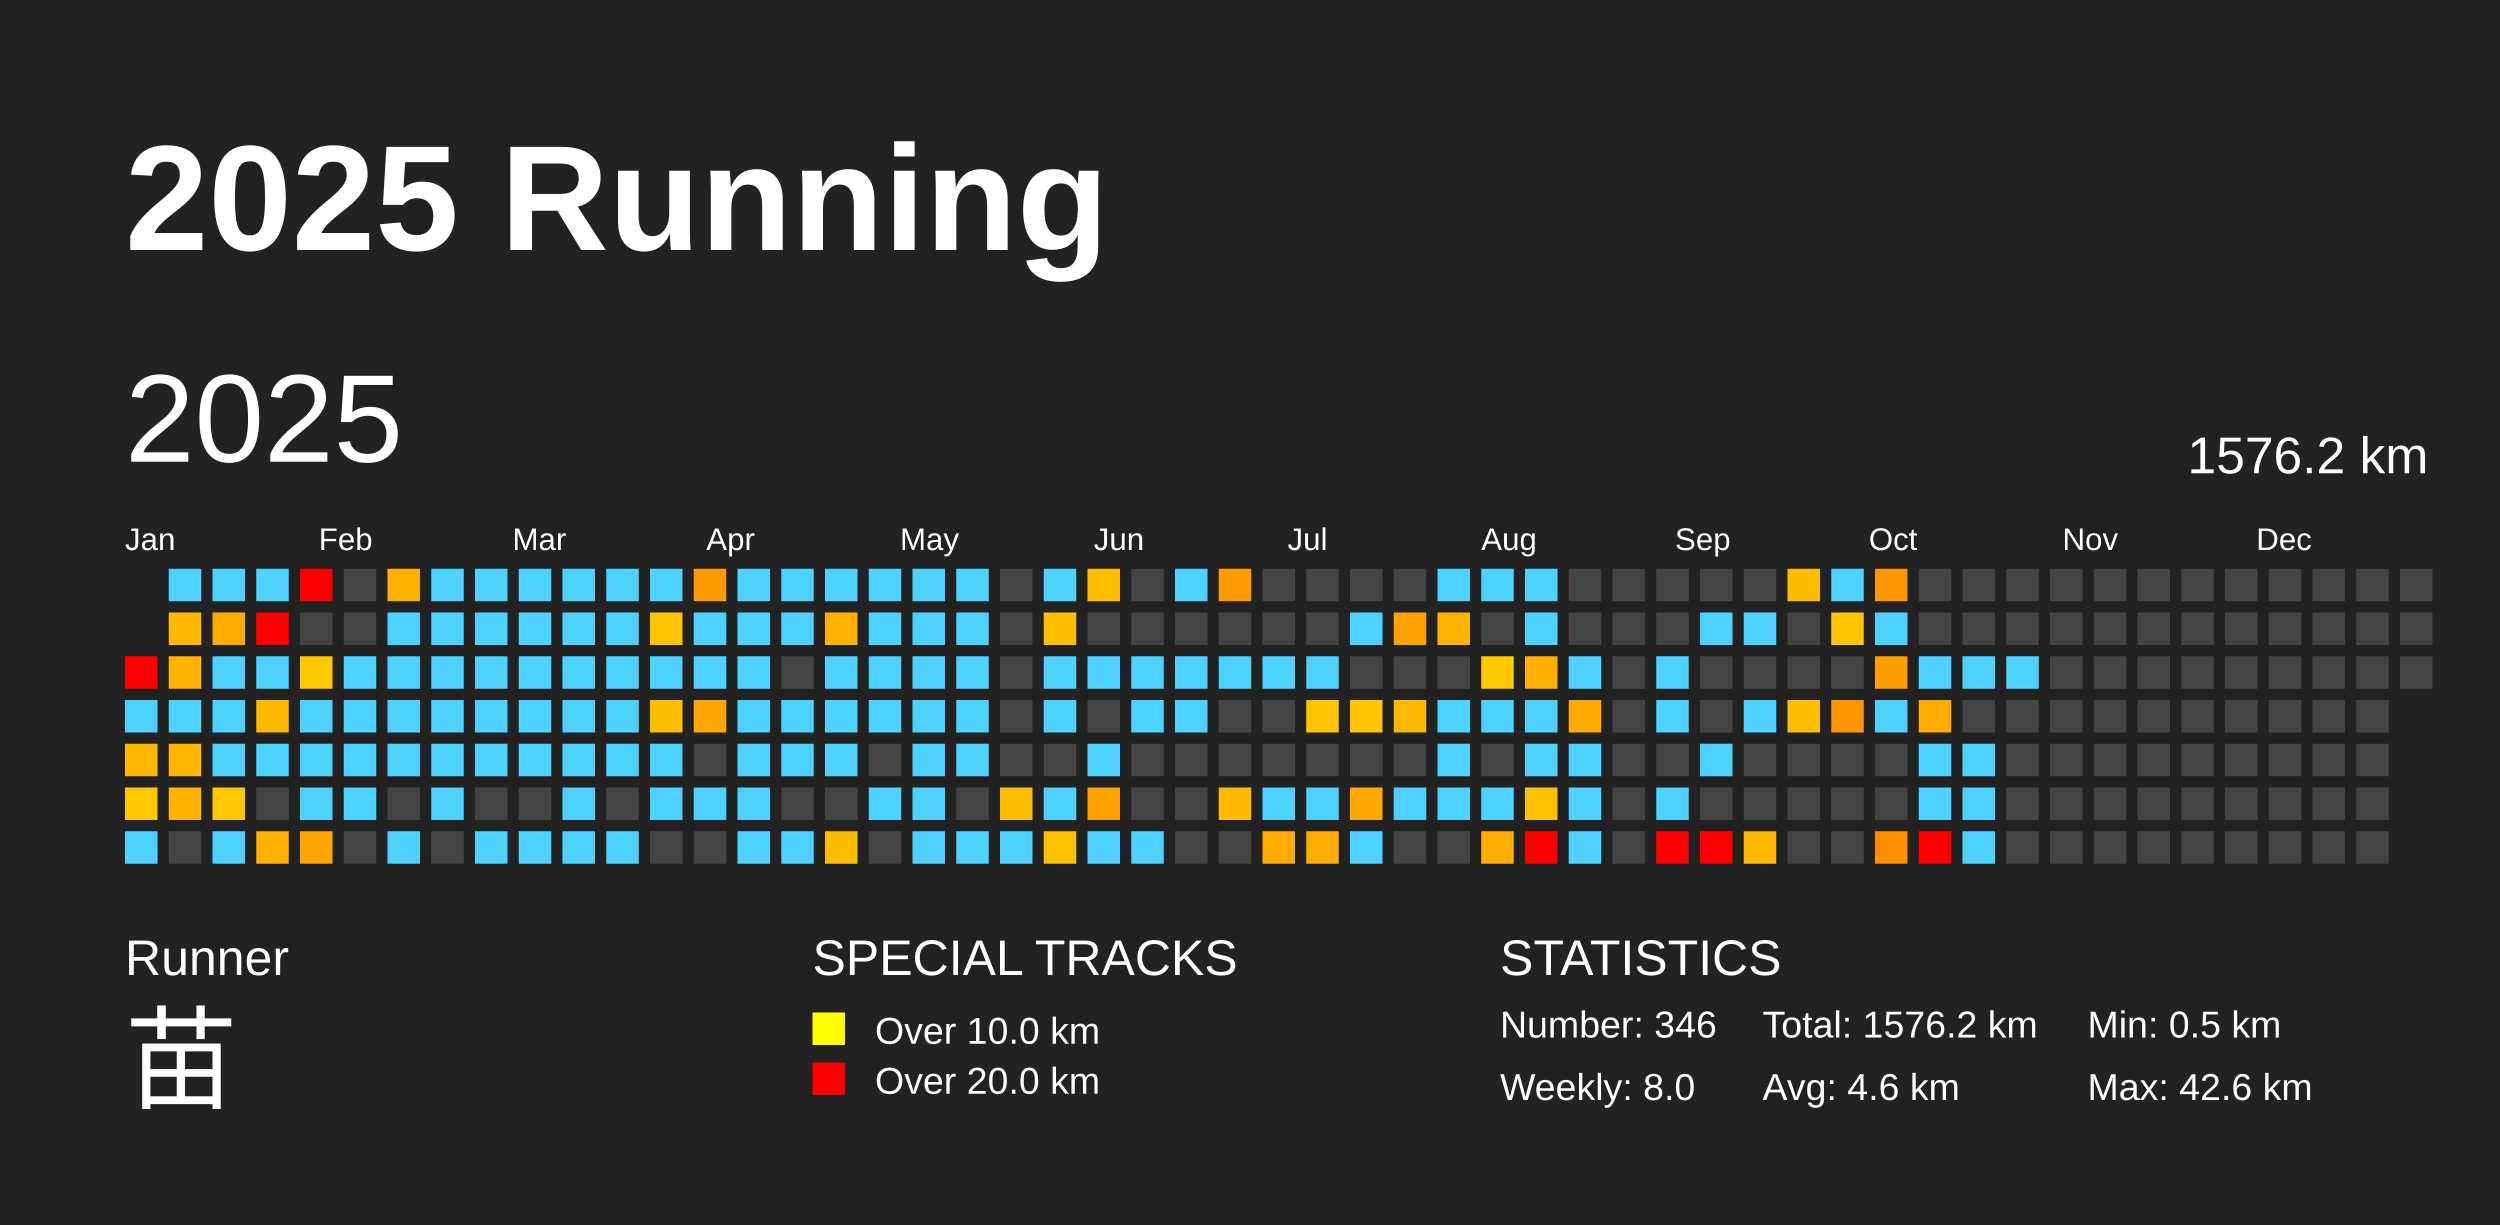
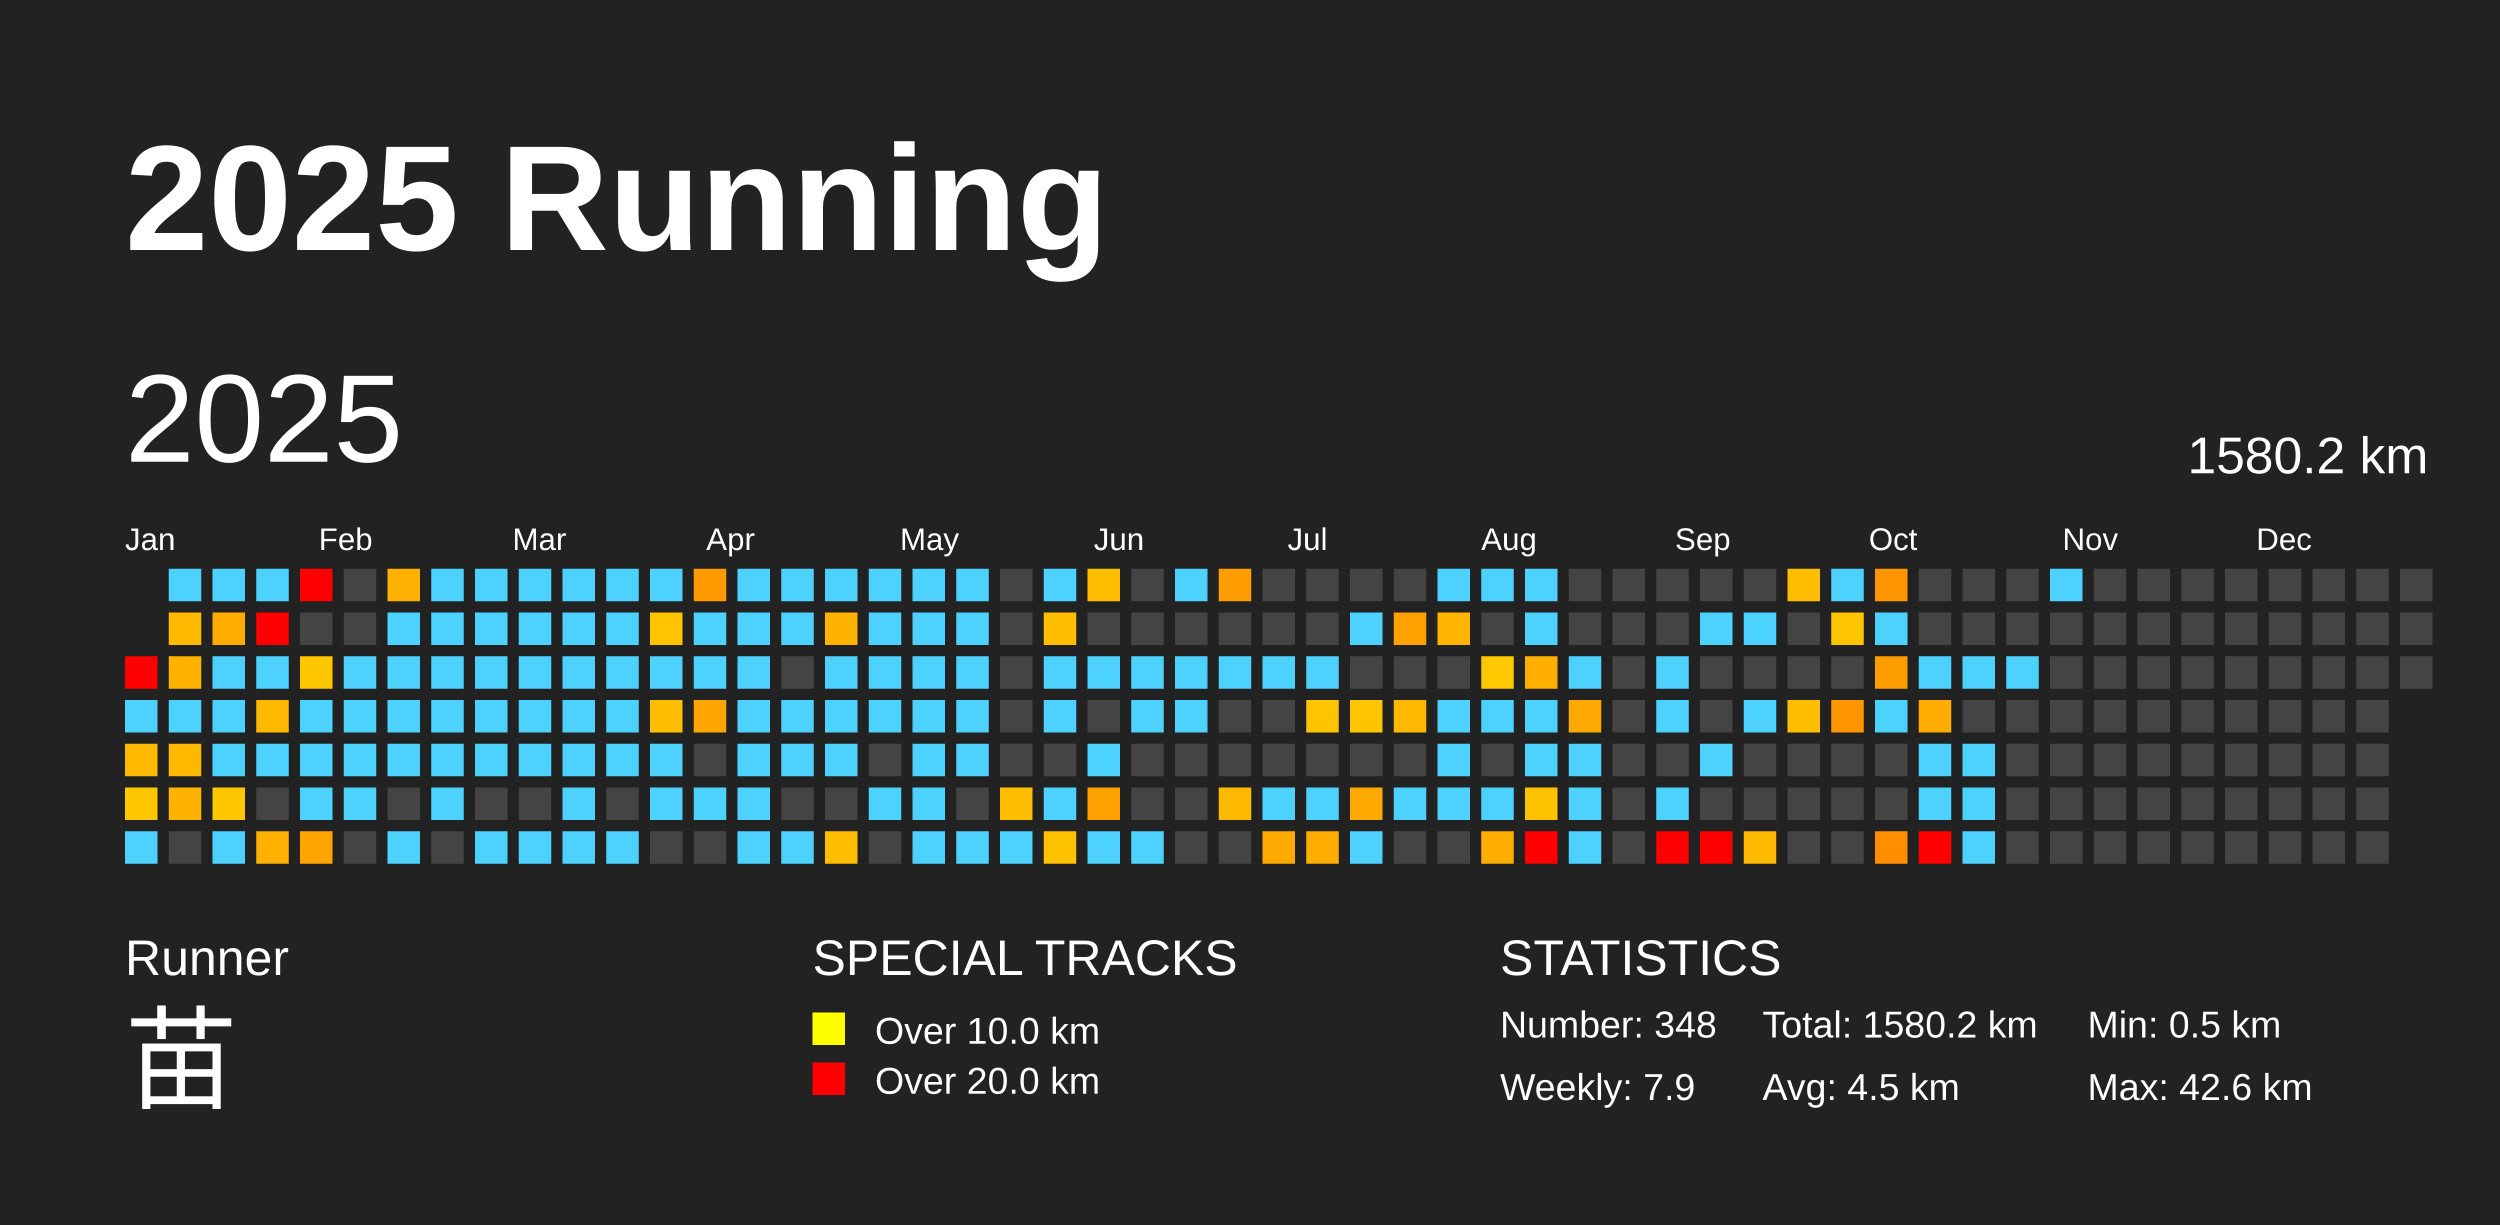
<svg xmlns="http://www.w3.org/2000/svg" baseProfile="full" height="98mm" version="1.1" viewBox="0,0,200,98" width="200mm">
  <defs />
  <rect fill="#222222" height="98" width="200" x="0" y="0" />
  <text fill="#FFFFFF" style="font-size:12px; font-family:Arial; font-weight:bold;" x="10" y="20">2025 Running</text>
  <text fill="#FFFFFF" style="font-size:4px; font-family:Arial" x="10" y="78">Runner</text>
  <text fill="#FFFFFF" style="font-size:9px; font-family:Arial" x="10" y="88">苗</text>
  <text fill="#FFFFFF" style="font-size:4px; font-family:Arial" x="65" y="78">SPECIAL TRACKS</text>
  <rect fill="yellow" height="2.6" width="2.6" x="65" y="81" />
  <text fill="#FFFFFF" style="font-size:3px; font-family:Arial" x="70" y="83.5">Over 10.0 km</text>
  <rect fill="red" height="2.6" width="2.6" x="65" y="85" />
  <text fill="#FFFFFF" style="font-size:3px; font-family:Arial" x="70" y="87.5">Over 20.0 km</text>
  <text fill="#FFFFFF" style="font-size:4px; font-family:Arial" x="120" y="78">STATISTICS</text>
-   <text fill="#FFFFFF" style="font-size:3px; font-family:Arial" x="120" y="83">Number: 346</text>
-   <text fill="#FFFFFF" style="font-size:3px; font-family:Arial" x="120" y="88">Weekly: 8.0</text>
-   <text fill="#FFFFFF" style="font-size:3px; font-family:Arial" x="141" y="83">Total: 1576.2 km</text>
-   <text fill="#FFFFFF" style="font-size:3px; font-family:Arial" x="141" y="88">Avg: 4.6 km</text>
+   <text fill="#FFFFFF" style="font-size:3px; font-family:Arial" x="120" y="83">Number: 348</text>
+   <text fill="#FFFFFF" style="font-size:3px; font-family:Arial" x="120" y="88">Weekly: 7.9</text>
+   <text fill="#FFFFFF" style="font-size:3px; font-family:Arial" x="141" y="83">Total: 1580.2 km</text>
+   <text fill="#FFFFFF" style="font-size:3px; font-family:Arial" x="141" y="88">Avg: 4.5 km</text>
  <text fill="#FFFFFF" style="font-size:3px; font-family:Arial" x="167" y="83">Min: 0.5 km</text>
  <text fill="#FFFFFF" style="font-size:3px; font-family:Arial" x="167" y="88">Max: 42.6 km</text>
  <text dominant-baseline="hanging" fill="#FFFFFF" style="font-size:10.0px; font-family:Arial;" x="10" y="30">2025</text>
-   <text dominant-baseline="hanging" fill="#FFFFFF" style="font-size:4.125px; font-family:Arial;" x="175" y="35">1576.2 km</text>
+   <text dominant-baseline="hanging" fill="#FFFFFF" style="font-size:4.125px; font-family:Arial;" x="175" y="35">1580.2 km</text>
  <text fill="#FFFFFF" style="font-size:2.5px; font-family:Arial" x="10.0" y="44">Jan</text>
  <text fill="#FFFFFF" style="font-size:2.5px; font-family:Arial" x="25.5" y="44">Feb</text>
  <text fill="#FFFFFF" style="font-size:2.5px; font-family:Arial" x="41.0" y="44">Mar</text>
  <text fill="#FFFFFF" style="font-size:2.5px; font-family:Arial" x="56.5" y="44">Apr</text>
  <text fill="#FFFFFF" style="font-size:2.5px; font-family:Arial" x="72.0" y="44">May</text>
  <text fill="#FFFFFF" style="font-size:2.5px; font-family:Arial" x="87.5" y="44">Jun</text>
  <text fill="#FFFFFF" style="font-size:2.5px; font-family:Arial" x="103.0" y="44">Jul</text>
  <text fill="#FFFFFF" style="font-size:2.5px; font-family:Arial" x="118.5" y="44">Aug</text>
  <text fill="#FFFFFF" style="font-size:2.5px; font-family:Arial" x="134.0" y="44">Sep</text>
  <text fill="#FFFFFF" style="font-size:2.5px; font-family:Arial" x="149.5" y="44">Oct</text>
  <text fill="#FFFFFF" style="font-size:2.5px; font-family:Arial" x="165.0" y="44">Nov</text>
  <text fill="#FFFFFF" style="font-size:2.5px; font-family:Arial" x="180.5" y="44">Dec</text>
  <rect fill="red" height="2.6" width="2.6" x="10.0" y="52.5" />
  <rect fill="#4dd2ff" height="2.6" width="2.6" x="10.0" y="56.0" />
  <rect fill="#ffb800" height="2.6" width="2.6" x="10.0" y="59.5" />
  <rect fill="#ffc700" height="2.6" width="2.6" x="10.0" y="63.0" />
  <rect fill="#4dd2ff" height="2.6" width="2.6" x="10.0" y="66.5" />
  <rect fill="#4dd2ff" height="2.6" width="2.6" x="13.5" y="45.5" />
  <rect fill="#ffb900" height="2.6" width="2.6" x="13.5" y="49.0" />
  <rect fill="#ffb300" height="2.6" width="2.6" x="13.5" y="52.5" />
  <rect fill="#4dd2ff" height="2.6" width="2.6" x="13.5" y="56.0" />
  <rect fill="#ffb700" height="2.6" width="2.6" x="13.5" y="59.5" />
  <rect fill="#ffb300" height="2.6" width="2.6" x="13.5" y="63.0" />
  <rect fill="#444444" height="2.6" width="2.6" x="13.5" y="66.5" />
  <rect fill="#4dd2ff" height="2.6" width="2.6" x="17.0" y="45.5" />
  <rect fill="#ffac00" height="2.6" width="2.6" x="17.0" y="49.0" />
  <rect fill="#4dd2ff" height="2.6" width="2.6" x="17.0" y="52.5" />
  <rect fill="#4dd2ff" height="2.6" width="2.6" x="17.0" y="56.0" />
  <rect fill="#4dd2ff" height="2.6" width="2.6" x="17.0" y="59.5" />
  <rect fill="#ffc700" height="2.6" width="2.6" x="17.0" y="63.0" />
  <rect fill="#4dd2ff" height="2.6" width="2.6" x="17.0" y="66.5" />
  <rect fill="#4dd2ff" height="2.6" width="2.6" x="20.5" y="45.5" />
  <rect fill="red" height="2.6" width="2.6" x="20.5" y="49.0" />
  <rect fill="#4dd2ff" height="2.6" width="2.6" x="20.5" y="52.5" />
  <rect fill="#ffb900" height="2.6" width="2.6" x="20.5" y="56.0" />
  <rect fill="#4dd2ff" height="2.6" width="2.6" x="20.5" y="59.5" />
  <rect fill="#444444" height="2.6" width="2.6" x="20.5" y="63.0" />
  <rect fill="#ffb000" height="2.6" width="2.6" x="20.5" y="66.5" />
  <rect fill="red" height="2.6" width="2.6" x="24.0" y="45.5" />
  <rect fill="#444444" height="2.6" width="2.6" x="24.0" y="49.0" />
  <rect fill="#ffc700" height="2.6" width="2.6" x="24.0" y="52.5" />
  <rect fill="#4dd2ff" height="2.6" width="2.6" x="24.0" y="56.0" />
  <rect fill="#4dd2ff" height="2.6" width="2.6" x="24.0" y="59.5" />
  <rect fill="#4dd2ff" height="2.6" width="2.6" x="24.0" y="63.0" />
  <rect fill="#ffa500" height="2.6" width="2.6" x="24.0" y="66.5" />
  <rect fill="#444444" height="2.6" width="2.6" x="27.5" y="45.5" />
  <rect fill="#444444" height="2.6" width="2.6" x="27.5" y="49.0" />
  <rect fill="#4dd2ff" height="2.6" width="2.6" x="27.5" y="52.5" />
  <rect fill="#4dd2ff" height="2.6" width="2.6" x="27.5" y="56.0" />
  <rect fill="#4dd2ff" height="2.6" width="2.6" x="27.5" y="59.5" />
  <rect fill="#4dd2ff" height="2.6" width="2.6" x="27.5" y="63.0" />
  <rect fill="#444444" height="2.6" width="2.6" x="27.5" y="66.5" />
  <rect fill="#ffb100" height="2.6" width="2.6" x="31.0" y="45.5" />
  <rect fill="#4dd2ff" height="2.6" width="2.6" x="31.0" y="49.0" />
  <rect fill="#4dd2ff" height="2.6" width="2.6" x="31.0" y="52.5" />
  <rect fill="#4dd2ff" height="2.6" width="2.6" x="31.0" y="56.0" />
  <rect fill="#4dd2ff" height="2.6" width="2.6" x="31.0" y="59.5" />
  <rect fill="#444444" height="2.6" width="2.6" x="31.0" y="63.0" />
  <rect fill="#4dd2ff" height="2.6" width="2.6" x="31.0" y="66.5" />
  <rect fill="#4dd2ff" height="2.6" width="2.6" x="34.5" y="45.5" />
  <rect fill="#4dd2ff" height="2.6" width="2.6" x="34.5" y="49.0" />
  <rect fill="#4dd2ff" height="2.6" width="2.6" x="34.5" y="52.5" />
  <rect fill="#4dd2ff" height="2.6" width="2.6" x="34.5" y="56.0" />
  <rect fill="#4dd2ff" height="2.6" width="2.6" x="34.5" y="59.5" />
  <rect fill="#4dd2ff" height="2.6" width="2.6" x="34.5" y="63.0" />
  <rect fill="#444444" height="2.6" width="2.6" x="34.5" y="66.5" />
  <rect fill="#4dd2ff" height="2.6" width="2.6" x="38.0" y="45.5" />
  <rect fill="#4dd2ff" height="2.6" width="2.6" x="38.0" y="49.0" />
  <rect fill="#4dd2ff" height="2.6" width="2.6" x="38.0" y="52.5" />
  <rect fill="#4dd2ff" height="2.6" width="2.6" x="38.0" y="56.0" />
  <rect fill="#4dd2ff" height="2.6" width="2.6" x="38.0" y="59.5" />
  <rect fill="#444444" height="2.6" width="2.6" x="38.0" y="63.0" />
  <rect fill="#4dd2ff" height="2.6" width="2.6" x="38.0" y="66.5" />
  <rect fill="#4dd2ff" height="2.6" width="2.6" x="41.5" y="45.5" />
  <rect fill="#4dd2ff" height="2.6" width="2.6" x="41.5" y="49.0" />
  <rect fill="#4dd2ff" height="2.6" width="2.6" x="41.5" y="52.5" />
  <rect fill="#4dd2ff" height="2.6" width="2.6" x="41.5" y="56.0" />
  <rect fill="#4dd2ff" height="2.6" width="2.6" x="41.5" y="59.5" />
  <rect fill="#444444" height="2.6" width="2.6" x="41.5" y="63.0" />
  <rect fill="#4dd2ff" height="2.6" width="2.6" x="41.5" y="66.5" />
  <rect fill="#4dd2ff" height="2.6" width="2.6" x="45.0" y="45.5" />
  <rect fill="#4dd2ff" height="2.6" width="2.6" x="45.0" y="49.0" />
  <rect fill="#4dd2ff" height="2.6" width="2.6" x="45.0" y="52.5" />
  <rect fill="#4dd2ff" height="2.6" width="2.6" x="45.0" y="56.0" />
  <rect fill="#4dd2ff" height="2.6" width="2.6" x="45.0" y="59.5" />
  <rect fill="#4dd2ff" height="2.6" width="2.6" x="45.0" y="63.0" />
  <rect fill="#4dd2ff" height="2.6" width="2.6" x="45.0" y="66.5" />
  <rect fill="#4dd2ff" height="2.6" width="2.6" x="48.5" y="45.5" />
  <rect fill="#4dd2ff" height="2.6" width="2.6" x="48.5" y="49.0" />
  <rect fill="#4dd2ff" height="2.6" width="2.6" x="48.5" y="52.5" />
  <rect fill="#4dd2ff" height="2.6" width="2.6" x="48.5" y="56.0" />
  <rect fill="#4dd2ff" height="2.6" width="2.6" x="48.5" y="59.5" />
  <rect fill="#444444" height="2.6" width="2.6" x="48.5" y="63.0" />
  <rect fill="#4dd2ff" height="2.6" width="2.6" x="48.5" y="66.5" />
  <rect fill="#4dd2ff" height="2.6" width="2.6" x="52.0" y="45.5" />
  <rect fill="#ffc400" height="2.6" width="2.6" x="52.0" y="49.0" />
  <rect fill="#4dd2ff" height="2.6" width="2.6" x="52.0" y="52.5" />
  <rect fill="#ffbf00" height="2.6" width="2.6" x="52.0" y="56.0" />
  <rect fill="#4dd2ff" height="2.6" width="2.6" x="52.0" y="59.5" />
  <rect fill="#4dd2ff" height="2.6" width="2.6" x="52.0" y="63.0" />
  <rect fill="#444444" height="2.6" width="2.6" x="52.0" y="66.5" />
  <rect fill="#ff9b00" height="2.6" width="2.6" x="55.5" y="45.5" />
  <rect fill="#4dd2ff" height="2.6" width="2.6" x="55.5" y="49.0" />
  <rect fill="#4dd2ff" height="2.6" width="2.6" x="55.5" y="52.5" />
  <rect fill="#ffa700" height="2.6" width="2.6" x="55.5" y="56.0" />
  <rect fill="#444444" height="2.6" width="2.6" x="55.5" y="59.5" />
  <rect fill="#4dd2ff" height="2.6" width="2.6" x="55.5" y="63.0" />
  <rect fill="#444444" height="2.6" width="2.6" x="55.5" y="66.5" />
  <rect fill="#4dd2ff" height="2.6" width="2.6" x="59.0" y="45.5" />
  <rect fill="#4dd2ff" height="2.6" width="2.6" x="59.0" y="49.0" />
  <rect fill="#4dd2ff" height="2.6" width="2.6" x="59.0" y="52.5" />
  <rect fill="#4dd2ff" height="2.6" width="2.6" x="59.0" y="56.0" />
  <rect fill="#4dd2ff" height="2.6" width="2.6" x="59.0" y="59.5" />
  <rect fill="#4dd2ff" height="2.6" width="2.6" x="59.0" y="63.0" />
  <rect fill="#4dd2ff" height="2.6" width="2.6" x="59.0" y="66.5" />
  <rect fill="#4dd2ff" height="2.6" width="2.6" x="62.5" y="45.5" />
  <rect fill="#4dd2ff" height="2.6" width="2.6" x="62.5" y="49.0" />
  <rect fill="#444444" height="2.6" width="2.6" x="62.5" y="52.5" />
  <rect fill="#4dd2ff" height="2.6" width="2.6" x="62.5" y="56.0" />
  <rect fill="#4dd2ff" height="2.6" width="2.6" x="62.5" y="59.5" />
  <rect fill="#444444" height="2.6" width="2.6" x="62.5" y="63.0" />
  <rect fill="#4dd2ff" height="2.6" width="2.6" x="62.5" y="66.5" />
  <rect fill="#4dd2ff" height="2.6" width="2.6" x="66.0" y="45.5" />
  <rect fill="#ffb300" height="2.6" width="2.6" x="66.0" y="49.0" />
  <rect fill="#4dd2ff" height="2.6" width="2.6" x="66.0" y="52.5" />
  <rect fill="#4dd2ff" height="2.6" width="2.6" x="66.0" y="56.0" />
  <rect fill="#4dd2ff" height="2.6" width="2.6" x="66.0" y="59.5" />
  <rect fill="#444444" height="2.6" width="2.6" x="66.0" y="63.0" />
  <rect fill="#ffbd00" height="2.6" width="2.6" x="66.0" y="66.5" />
  <rect fill="#4dd2ff" height="2.6" width="2.6" x="69.5" y="45.5" />
  <rect fill="#4dd2ff" height="2.6" width="2.6" x="69.5" y="49.0" />
  <rect fill="#4dd2ff" height="2.6" width="2.6" x="69.5" y="52.5" />
  <rect fill="#4dd2ff" height="2.6" width="2.6" x="69.5" y="56.0" />
  <rect fill="#444444" height="2.6" width="2.6" x="69.5" y="59.5" />
  <rect fill="#4dd2ff" height="2.6" width="2.6" x="69.5" y="63.0" />
  <rect fill="#444444" height="2.6" width="2.6" x="69.5" y="66.5" />
  <rect fill="#4dd2ff" height="2.6" width="2.6" x="73.0" y="45.5" />
  <rect fill="#4dd2ff" height="2.6" width="2.6" x="73.0" y="49.0" />
  <rect fill="#4dd2ff" height="2.6" width="2.6" x="73.0" y="52.5" />
  <rect fill="#4dd2ff" height="2.6" width="2.6" x="73.0" y="56.0" />
  <rect fill="#4dd2ff" height="2.6" width="2.6" x="73.0" y="59.5" />
  <rect fill="#4dd2ff" height="2.6" width="2.6" x="73.0" y="63.0" />
  <rect fill="#4dd2ff" height="2.6" width="2.6" x="73.0" y="66.5" />
  <rect fill="#4dd2ff" height="2.6" width="2.6" x="76.5" y="45.5" />
  <rect fill="#4dd2ff" height="2.6" width="2.6" x="76.5" y="49.0" />
  <rect fill="#4dd2ff" height="2.6" width="2.6" x="76.5" y="52.5" />
  <rect fill="#4dd2ff" height="2.6" width="2.6" x="76.5" y="56.0" />
  <rect fill="#4dd2ff" height="2.6" width="2.6" x="76.5" y="59.5" />
  <rect fill="#444444" height="2.6" width="2.6" x="76.5" y="63.0" />
  <rect fill="#4dd2ff" height="2.6" width="2.6" x="76.5" y="66.5" />
  <rect fill="#444444" height="2.6" width="2.6" x="80.0" y="45.5" />
  <rect fill="#444444" height="2.6" width="2.6" x="80.0" y="49.0" />
  <rect fill="#444444" height="2.6" width="2.6" x="80.0" y="52.5" />
  <rect fill="#444444" height="2.6" width="2.6" x="80.0" y="56.0" />
  <rect fill="#444444" height="2.6" width="2.6" x="80.0" y="59.5" />
  <rect fill="#ffbe00" height="2.6" width="2.6" x="80.0" y="63.0" />
  <rect fill="#4dd2ff" height="2.6" width="2.6" x="80.0" y="66.5" />
  <rect fill="#4dd2ff" height="2.6" width="2.6" x="83.5" y="45.5" />
  <rect fill="#ffbe00" height="2.6" width="2.6" x="83.5" y="49.0" />
  <rect fill="#4dd2ff" height="2.6" width="2.6" x="83.5" y="52.5" />
  <rect fill="#4dd2ff" height="2.6" width="2.6" x="83.5" y="56.0" />
  <rect fill="#444444" height="2.6" width="2.6" x="83.5" y="59.5" />
  <rect fill="#4dd2ff" height="2.6" width="2.6" x="83.5" y="63.0" />
  <rect fill="#ffc200" height="2.6" width="2.6" x="83.5" y="66.5" />
  <rect fill="#ffbf00" height="2.6" width="2.6" x="87.0" y="45.5" />
  <rect fill="#444444" height="2.6" width="2.6" x="87.0" y="49.0" />
  <rect fill="#4dd2ff" height="2.6" width="2.6" x="87.0" y="52.5" />
  <rect fill="#444444" height="2.6" width="2.6" x="87.0" y="56.0" />
  <rect fill="#4dd2ff" height="2.6" width="2.6" x="87.0" y="59.5" />
  <rect fill="#ffa200" height="2.6" width="2.6" x="87.0" y="63.0" />
  <rect fill="#4dd2ff" height="2.6" width="2.6" x="87.0" y="66.5" />
  <rect fill="#444444" height="2.6" width="2.6" x="90.5" y="45.5" />
  <rect fill="#444444" height="2.6" width="2.6" x="90.5" y="49.0" />
  <rect fill="#4dd2ff" height="2.6" width="2.6" x="90.5" y="52.5" />
  <rect fill="#4dd2ff" height="2.6" width="2.6" x="90.5" y="56.0" />
  <rect fill="#444444" height="2.6" width="2.6" x="90.5" y="59.5" />
  <rect fill="#444444" height="2.6" width="2.6" x="90.5" y="63.0" />
  <rect fill="#4dd2ff" height="2.6" width="2.6" x="90.5" y="66.5" />
  <rect fill="#4dd2ff" height="2.6" width="2.6" x="94.0" y="45.5" />
  <rect fill="#444444" height="2.6" width="2.6" x="94.0" y="49.0" />
  <rect fill="#4dd2ff" height="2.6" width="2.6" x="94.0" y="52.5" />
  <rect fill="#4dd2ff" height="2.6" width="2.6" x="94.0" y="56.0" />
  <rect fill="#444444" height="2.6" width="2.6" x="94.0" y="59.5" />
  <rect fill="#444444" height="2.6" width="2.6" x="94.0" y="63.0" />
  <rect fill="#444444" height="2.6" width="2.6" x="94.0" y="66.5" />
  <rect fill="#ff9c00" height="2.6" width="2.6" x="97.5" y="45.5" />
  <rect fill="#444444" height="2.6" width="2.6" x="97.5" y="49.0" />
  <rect fill="#4dd2ff" height="2.6" width="2.6" x="97.5" y="52.5" />
  <rect fill="#444444" height="2.6" width="2.6" x="97.5" y="56.0" />
  <rect fill="#444444" height="2.6" width="2.6" x="97.5" y="59.5" />
  <rect fill="#ffb900" height="2.6" width="2.6" x="97.5" y="63.0" />
  <rect fill="#444444" height="2.6" width="2.6" x="97.5" y="66.5" />
  <rect fill="#444444" height="2.6" width="2.6" x="101.0" y="45.5" />
  <rect fill="#444444" height="2.6" width="2.6" x="101.0" y="49.0" />
  <rect fill="#4dd2ff" height="2.6" width="2.6" x="101.0" y="52.5" />
  <rect fill="#444444" height="2.6" width="2.6" x="101.0" y="56.0" />
  <rect fill="#444444" height="2.6" width="2.6" x="101.0" y="59.5" />
  <rect fill="#4dd2ff" height="2.6" width="2.6" x="101.0" y="63.0" />
  <rect fill="#ffaa00" height="2.6" width="2.6" x="101.0" y="66.5" />
  <rect fill="#444444" height="2.6" width="2.6" x="104.5" y="45.5" />
  <rect fill="#444444" height="2.6" width="2.6" x="104.5" y="49.0" />
  <rect fill="#4dd2ff" height="2.6" width="2.6" x="104.5" y="52.5" />
  <rect fill="#ffc400" height="2.6" width="2.6" x="104.5" y="56.0" />
  <rect fill="#444444" height="2.6" width="2.6" x="104.5" y="59.5" />
  <rect fill="#4dd2ff" height="2.6" width="2.6" x="104.5" y="63.0" />
  <rect fill="#ffad00" height="2.6" width="2.6" x="104.5" y="66.5" />
  <rect fill="#444444" height="2.6" width="2.6" x="108.0" y="45.5" />
  <rect fill="#4dd2ff" height="2.6" width="2.6" x="108.0" y="49.0" />
  <rect fill="#444444" height="2.6" width="2.6" x="108.0" y="52.5" />
  <rect fill="#ffc400" height="2.6" width="2.6" x="108.0" y="56.0" />
  <rect fill="#444444" height="2.6" width="2.6" x="108.0" y="59.5" />
  <rect fill="#ffa800" height="2.6" width="2.6" x="108.0" y="63.0" />
  <rect fill="#4dd2ff" height="2.6" width="2.6" x="108.0" y="66.5" />
  <rect fill="#444444" height="2.6" width="2.6" x="111.5" y="45.5" />
  <rect fill="#ffa200" height="2.6" width="2.6" x="111.5" y="49.0" />
  <rect fill="#444444" height="2.6" width="2.6" x="111.5" y="52.5" />
  <rect fill="#ffb800" height="2.6" width="2.6" x="111.5" y="56.0" />
  <rect fill="#444444" height="2.6" width="2.6" x="111.5" y="59.5" />
  <rect fill="#4dd2ff" height="2.6" width="2.6" x="111.5" y="63.0" />
  <rect fill="#444444" height="2.6" width="2.6" x="111.5" y="66.5" />
  <rect fill="#4dd2ff" height="2.6" width="2.6" x="115.0" y="45.5" />
  <rect fill="#ffb500" height="2.6" width="2.6" x="115.0" y="49.0" />
  <rect fill="#444444" height="2.6" width="2.6" x="115.0" y="52.5" />
  <rect fill="#4dd2ff" height="2.6" width="2.6" x="115.0" y="56.0" />
  <rect fill="#4dd2ff" height="2.6" width="2.6" x="115.0" y="59.5" />
  <rect fill="#4dd2ff" height="2.6" width="2.6" x="115.0" y="63.0" />
  <rect fill="#444444" height="2.6" width="2.6" x="115.0" y="66.5" />
  <rect fill="#4dd2ff" height="2.6" width="2.6" x="118.5" y="45.5" />
  <rect fill="#444444" height="2.6" width="2.6" x="118.5" y="49.0" />
  <rect fill="#ffc800" height="2.6" width="2.6" x="118.5" y="52.5" />
  <rect fill="#4dd2ff" height="2.6" width="2.6" x="118.5" y="56.0" />
  <rect fill="#444444" height="2.6" width="2.6" x="118.5" y="59.5" />
  <rect fill="#4dd2ff" height="2.6" width="2.6" x="118.5" y="63.0" />
  <rect fill="#ffad00" height="2.6" width="2.6" x="118.5" y="66.5" />
  <rect fill="#4dd2ff" height="2.6" width="2.6" x="122.0" y="45.5" />
  <rect fill="#4dd2ff" height="2.6" width="2.6" x="122.0" y="49.0" />
  <rect fill="#ffaf00" height="2.6" width="2.6" x="122.0" y="52.5" />
  <rect fill="#4dd2ff" height="2.6" width="2.6" x="122.0" y="56.0" />
  <rect fill="#4dd2ff" height="2.6" width="2.6" x="122.0" y="59.5" />
  <rect fill="#ffc200" height="2.6" width="2.6" x="122.0" y="63.0" />
  <rect fill="red" height="2.6" width="2.6" x="122.0" y="66.5" />
  <rect fill="#444444" height="2.6" width="2.6" x="125.5" y="45.5" />
  <rect fill="#444444" height="2.6" width="2.6" x="125.5" y="49.0" />
  <rect fill="#4dd2ff" height="2.6" width="2.6" x="125.5" y="52.5" />
  <rect fill="#ffa900" height="2.6" width="2.6" x="125.5" y="56.0" />
  <rect fill="#4dd2ff" height="2.6" width="2.6" x="125.5" y="59.5" />
  <rect fill="#4dd2ff" height="2.6" width="2.6" x="125.5" y="63.0" />
  <rect fill="#4dd2ff" height="2.6" width="2.6" x="125.5" y="66.5" />
  <rect fill="#444444" height="2.6" width="2.6" x="129.0" y="45.5" />
  <rect fill="#444444" height="2.6" width="2.6" x="129.0" y="49.0" />
  <rect fill="#444444" height="2.6" width="2.6" x="129.0" y="52.5" />
  <rect fill="#444444" height="2.6" width="2.6" x="129.0" y="56.0" />
  <rect fill="#444444" height="2.6" width="2.6" x="129.0" y="59.5" />
  <rect fill="#444444" height="2.6" width="2.6" x="129.0" y="63.0" />
  <rect fill="#444444" height="2.6" width="2.6" x="129.0" y="66.5" />
  <rect fill="#444444" height="2.6" width="2.6" x="132.5" y="45.5" />
  <rect fill="#444444" height="2.6" width="2.6" x="132.5" y="49.0" />
  <rect fill="#4dd2ff" height="2.6" width="2.6" x="132.5" y="52.5" />
  <rect fill="#4dd2ff" height="2.6" width="2.6" x="132.5" y="56.0" />
  <rect fill="#444444" height="2.6" width="2.6" x="132.5" y="59.5" />
  <rect fill="#4dd2ff" height="2.6" width="2.6" x="132.5" y="63.0" />
  <rect fill="red" height="2.6" width="2.6" x="132.5" y="66.5" />
  <rect fill="#444444" height="2.6" width="2.6" x="136.0" y="45.5" />
  <rect fill="#4dd2ff" height="2.6" width="2.6" x="136.0" y="49.0" />
  <rect fill="#444444" height="2.6" width="2.6" x="136.0" y="52.5" />
  <rect fill="#444444" height="2.6" width="2.6" x="136.0" y="56.0" />
  <rect fill="#4dd2ff" height="2.6" width="2.6" x="136.0" y="59.5" />
  <rect fill="#444444" height="2.6" width="2.6" x="136.0" y="63.0" />
  <rect fill="red" height="2.6" width="2.6" x="136.0" y="66.5" />
  <rect fill="#444444" height="2.6" width="2.6" x="139.5" y="45.5" />
  <rect fill="#4dd2ff" height="2.6" width="2.6" x="139.5" y="49.0" />
  <rect fill="#444444" height="2.6" width="2.6" x="139.5" y="52.5" />
  <rect fill="#4dd2ff" height="2.6" width="2.6" x="139.5" y="56.0" />
  <rect fill="#444444" height="2.6" width="2.6" x="139.5" y="59.5" />
  <rect fill="#444444" height="2.6" width="2.6" x="139.5" y="63.0" />
  <rect fill="#ffb900" height="2.6" width="2.6" x="139.5" y="66.5" />
  <rect fill="#ffbd00" height="2.6" width="2.6" x="143.0" y="45.5" />
  <rect fill="#444444" height="2.6" width="2.6" x="143.0" y="49.0" />
  <rect fill="#444444" height="2.6" width="2.6" x="143.0" y="52.5" />
  <rect fill="#ffbf00" height="2.6" width="2.6" x="143.0" y="56.0" />
  <rect fill="#444444" height="2.6" width="2.6" x="143.0" y="59.5" />
  <rect fill="#444444" height="2.6" width="2.6" x="143.0" y="63.0" />
  <rect fill="#444444" height="2.6" width="2.6" x="143.0" y="66.5" />
  <rect fill="#4dd2ff" height="2.6" width="2.6" x="146.5" y="45.5" />
  <rect fill="#ffc600" height="2.6" width="2.6" x="146.5" y="49.0" />
  <rect fill="#444444" height="2.6" width="2.6" x="146.5" y="52.5" />
  <rect fill="#ff9600" height="2.6" width="2.6" x="146.5" y="56.0" />
  <rect fill="#444444" height="2.6" width="2.6" x="146.5" y="59.5" />
  <rect fill="#444444" height="2.6" width="2.6" x="146.5" y="63.0" />
  <rect fill="#444444" height="2.6" width="2.6" x="146.5" y="66.5" />
  <rect fill="#ff9500" height="2.6" width="2.6" x="150.0" y="45.5" />
  <rect fill="#4dd2ff" height="2.6" width="2.6" x="150.0" y="49.0" />
  <rect fill="#ff9e00" height="2.6" width="2.6" x="150.0" y="52.5" />
  <rect fill="#4dd2ff" height="2.6" width="2.6" x="150.0" y="56.0" />
  <rect fill="#444444" height="2.6" width="2.6" x="150.0" y="59.5" />
  <rect fill="#444444" height="2.6" width="2.6" x="150.0" y="63.0" />
  <rect fill="#ff8e00" height="2.6" width="2.6" x="150.0" y="66.5" />
  <rect fill="#444444" height="2.6" width="2.6" x="153.5" y="45.5" />
  <rect fill="#444444" height="2.6" width="2.6" x="153.5" y="49.0" />
  <rect fill="#4dd2ff" height="2.6" width="2.6" x="153.5" y="52.5" />
  <rect fill="#ffac00" height="2.6" width="2.6" x="153.5" y="56.0" />
  <rect fill="#4dd2ff" height="2.6" width="2.6" x="153.5" y="59.5" />
  <rect fill="#4dd2ff" height="2.6" width="2.6" x="153.5" y="63.0" />
  <rect fill="red" height="2.6" width="2.6" x="153.5" y="66.5" />
  <rect fill="#444444" height="2.6" width="2.6" x="157.0" y="45.5" />
  <rect fill="#444444" height="2.6" width="2.6" x="157.0" y="49.0" />
  <rect fill="#4dd2ff" height="2.6" width="2.6" x="157.0" y="52.5" />
  <rect fill="#444444" height="2.6" width="2.6" x="157.0" y="56.0" />
  <rect fill="#4dd2ff" height="2.6" width="2.6" x="157.0" y="59.5" />
  <rect fill="#4dd2ff" height="2.6" width="2.6" x="157.0" y="63.0" />
  <rect fill="#4dd2ff" height="2.6" width="2.6" x="157.0" y="66.5" />
  <rect fill="#444444" height="2.6" width="2.6" x="160.5" y="45.5" />
  <rect fill="#444444" height="2.6" width="2.6" x="160.5" y="49.0" />
  <rect fill="#4dd2ff" height="2.6" width="2.6" x="160.5" y="52.5" />
  <rect fill="#444444" height="2.6" width="2.6" x="160.5" y="56.0" />
  <rect fill="#444444" height="2.6" width="2.6" x="160.5" y="59.5" />
  <rect fill="#444444" height="2.6" width="2.6" x="160.5" y="63.0" />
  <rect fill="#444444" height="2.6" width="2.6" x="160.5" y="66.5" />
-   <rect fill="#444444" height="2.6" width="2.6" x="164.0" y="45.5" />
+   <rect fill="#4dd2ff" height="2.6" width="2.6" x="164.0" y="45.5" />
  <rect fill="#444444" height="2.6" width="2.6" x="164.0" y="49.0" />
  <rect fill="#444444" height="2.6" width="2.6" x="164.0" y="52.5" />
  <rect fill="#444444" height="2.6" width="2.6" x="164.0" y="56.0" />
  <rect fill="#444444" height="2.6" width="2.6" x="164.0" y="59.5" />
  <rect fill="#444444" height="2.6" width="2.6" x="164.0" y="63.0" />
  <rect fill="#444444" height="2.6" width="2.6" x="164.0" y="66.5" />
  <rect fill="#444444" height="2.6" width="2.6" x="167.5" y="45.5" />
  <rect fill="#444444" height="2.6" width="2.6" x="167.5" y="49.0" />
  <rect fill="#444444" height="2.6" width="2.6" x="167.5" y="52.5" />
  <rect fill="#444444" height="2.6" width="2.6" x="167.5" y="56.0" />
  <rect fill="#444444" height="2.6" width="2.6" x="167.5" y="59.5" />
  <rect fill="#444444" height="2.6" width="2.6" x="167.5" y="63.0" />
  <rect fill="#444444" height="2.6" width="2.6" x="167.5" y="66.5" />
  <rect fill="#444444" height="2.6" width="2.6" x="171.0" y="45.5" />
  <rect fill="#444444" height="2.6" width="2.6" x="171.0" y="49.0" />
  <rect fill="#444444" height="2.6" width="2.6" x="171.0" y="52.5" />
  <rect fill="#444444" height="2.6" width="2.6" x="171.0" y="56.0" />
  <rect fill="#444444" height="2.6" width="2.6" x="171.0" y="59.5" />
  <rect fill="#444444" height="2.6" width="2.6" x="171.0" y="63.0" />
  <rect fill="#444444" height="2.6" width="2.6" x="171.0" y="66.5" />
  <rect fill="#444444" height="2.6" width="2.6" x="174.5" y="45.5" />
  <rect fill="#444444" height="2.6" width="2.6" x="174.5" y="49.0" />
  <rect fill="#444444" height="2.6" width="2.6" x="174.5" y="52.5" />
  <rect fill="#444444" height="2.6" width="2.6" x="174.5" y="56.0" />
  <rect fill="#444444" height="2.6" width="2.6" x="174.5" y="59.5" />
  <rect fill="#444444" height="2.6" width="2.6" x="174.5" y="63.0" />
  <rect fill="#444444" height="2.6" width="2.6" x="174.5" y="66.5" />
  <rect fill="#444444" height="2.6" width="2.6" x="178.0" y="45.5" />
  <rect fill="#444444" height="2.6" width="2.6" x="178.0" y="49.0" />
  <rect fill="#444444" height="2.6" width="2.6" x="178.0" y="52.5" />
  <rect fill="#444444" height="2.6" width="2.6" x="178.0" y="56.0" />
  <rect fill="#444444" height="2.6" width="2.6" x="178.0" y="59.5" />
  <rect fill="#444444" height="2.6" width="2.6" x="178.0" y="63.0" />
  <rect fill="#444444" height="2.6" width="2.6" x="178.0" y="66.5" />
  <rect fill="#444444" height="2.6" width="2.6" x="181.5" y="45.5" />
  <rect fill="#444444" height="2.6" width="2.6" x="181.5" y="49.0" />
  <rect fill="#444444" height="2.6" width="2.6" x="181.5" y="52.5" />
  <rect fill="#444444" height="2.6" width="2.6" x="181.5" y="56.0" />
  <rect fill="#444444" height="2.6" width="2.6" x="181.5" y="59.5" />
  <rect fill="#444444" height="2.6" width="2.6" x="181.5" y="63.0" />
  <rect fill="#444444" height="2.6" width="2.6" x="181.5" y="66.5" />
  <rect fill="#444444" height="2.6" width="2.6" x="185.0" y="45.5" />
  <rect fill="#444444" height="2.6" width="2.6" x="185.0" y="49.0" />
  <rect fill="#444444" height="2.6" width="2.6" x="185.0" y="52.5" />
  <rect fill="#444444" height="2.6" width="2.6" x="185.0" y="56.0" />
  <rect fill="#444444" height="2.6" width="2.6" x="185.0" y="59.5" />
  <rect fill="#444444" height="2.6" width="2.6" x="185.0" y="63.0" />
  <rect fill="#444444" height="2.6" width="2.6" x="185.0" y="66.5" />
  <rect fill="#444444" height="2.6" width="2.6" x="188.5" y="45.5" />
  <rect fill="#444444" height="2.6" width="2.6" x="188.5" y="49.0" />
  <rect fill="#444444" height="2.6" width="2.6" x="188.5" y="52.5" />
  <rect fill="#444444" height="2.6" width="2.6" x="188.5" y="56.0" />
  <rect fill="#444444" height="2.6" width="2.6" x="188.5" y="59.5" />
  <rect fill="#444444" height="2.6" width="2.6" x="188.5" y="63.0" />
  <rect fill="#444444" height="2.6" width="2.6" x="188.5" y="66.5" />
  <rect fill="#444444" height="2.6" width="2.6" x="192.0" y="45.5" />
  <rect fill="#444444" height="2.6" width="2.6" x="192.0" y="49.0" />
  <rect fill="#444444" height="2.6" width="2.6" x="192.0" y="52.5" />
</svg>
